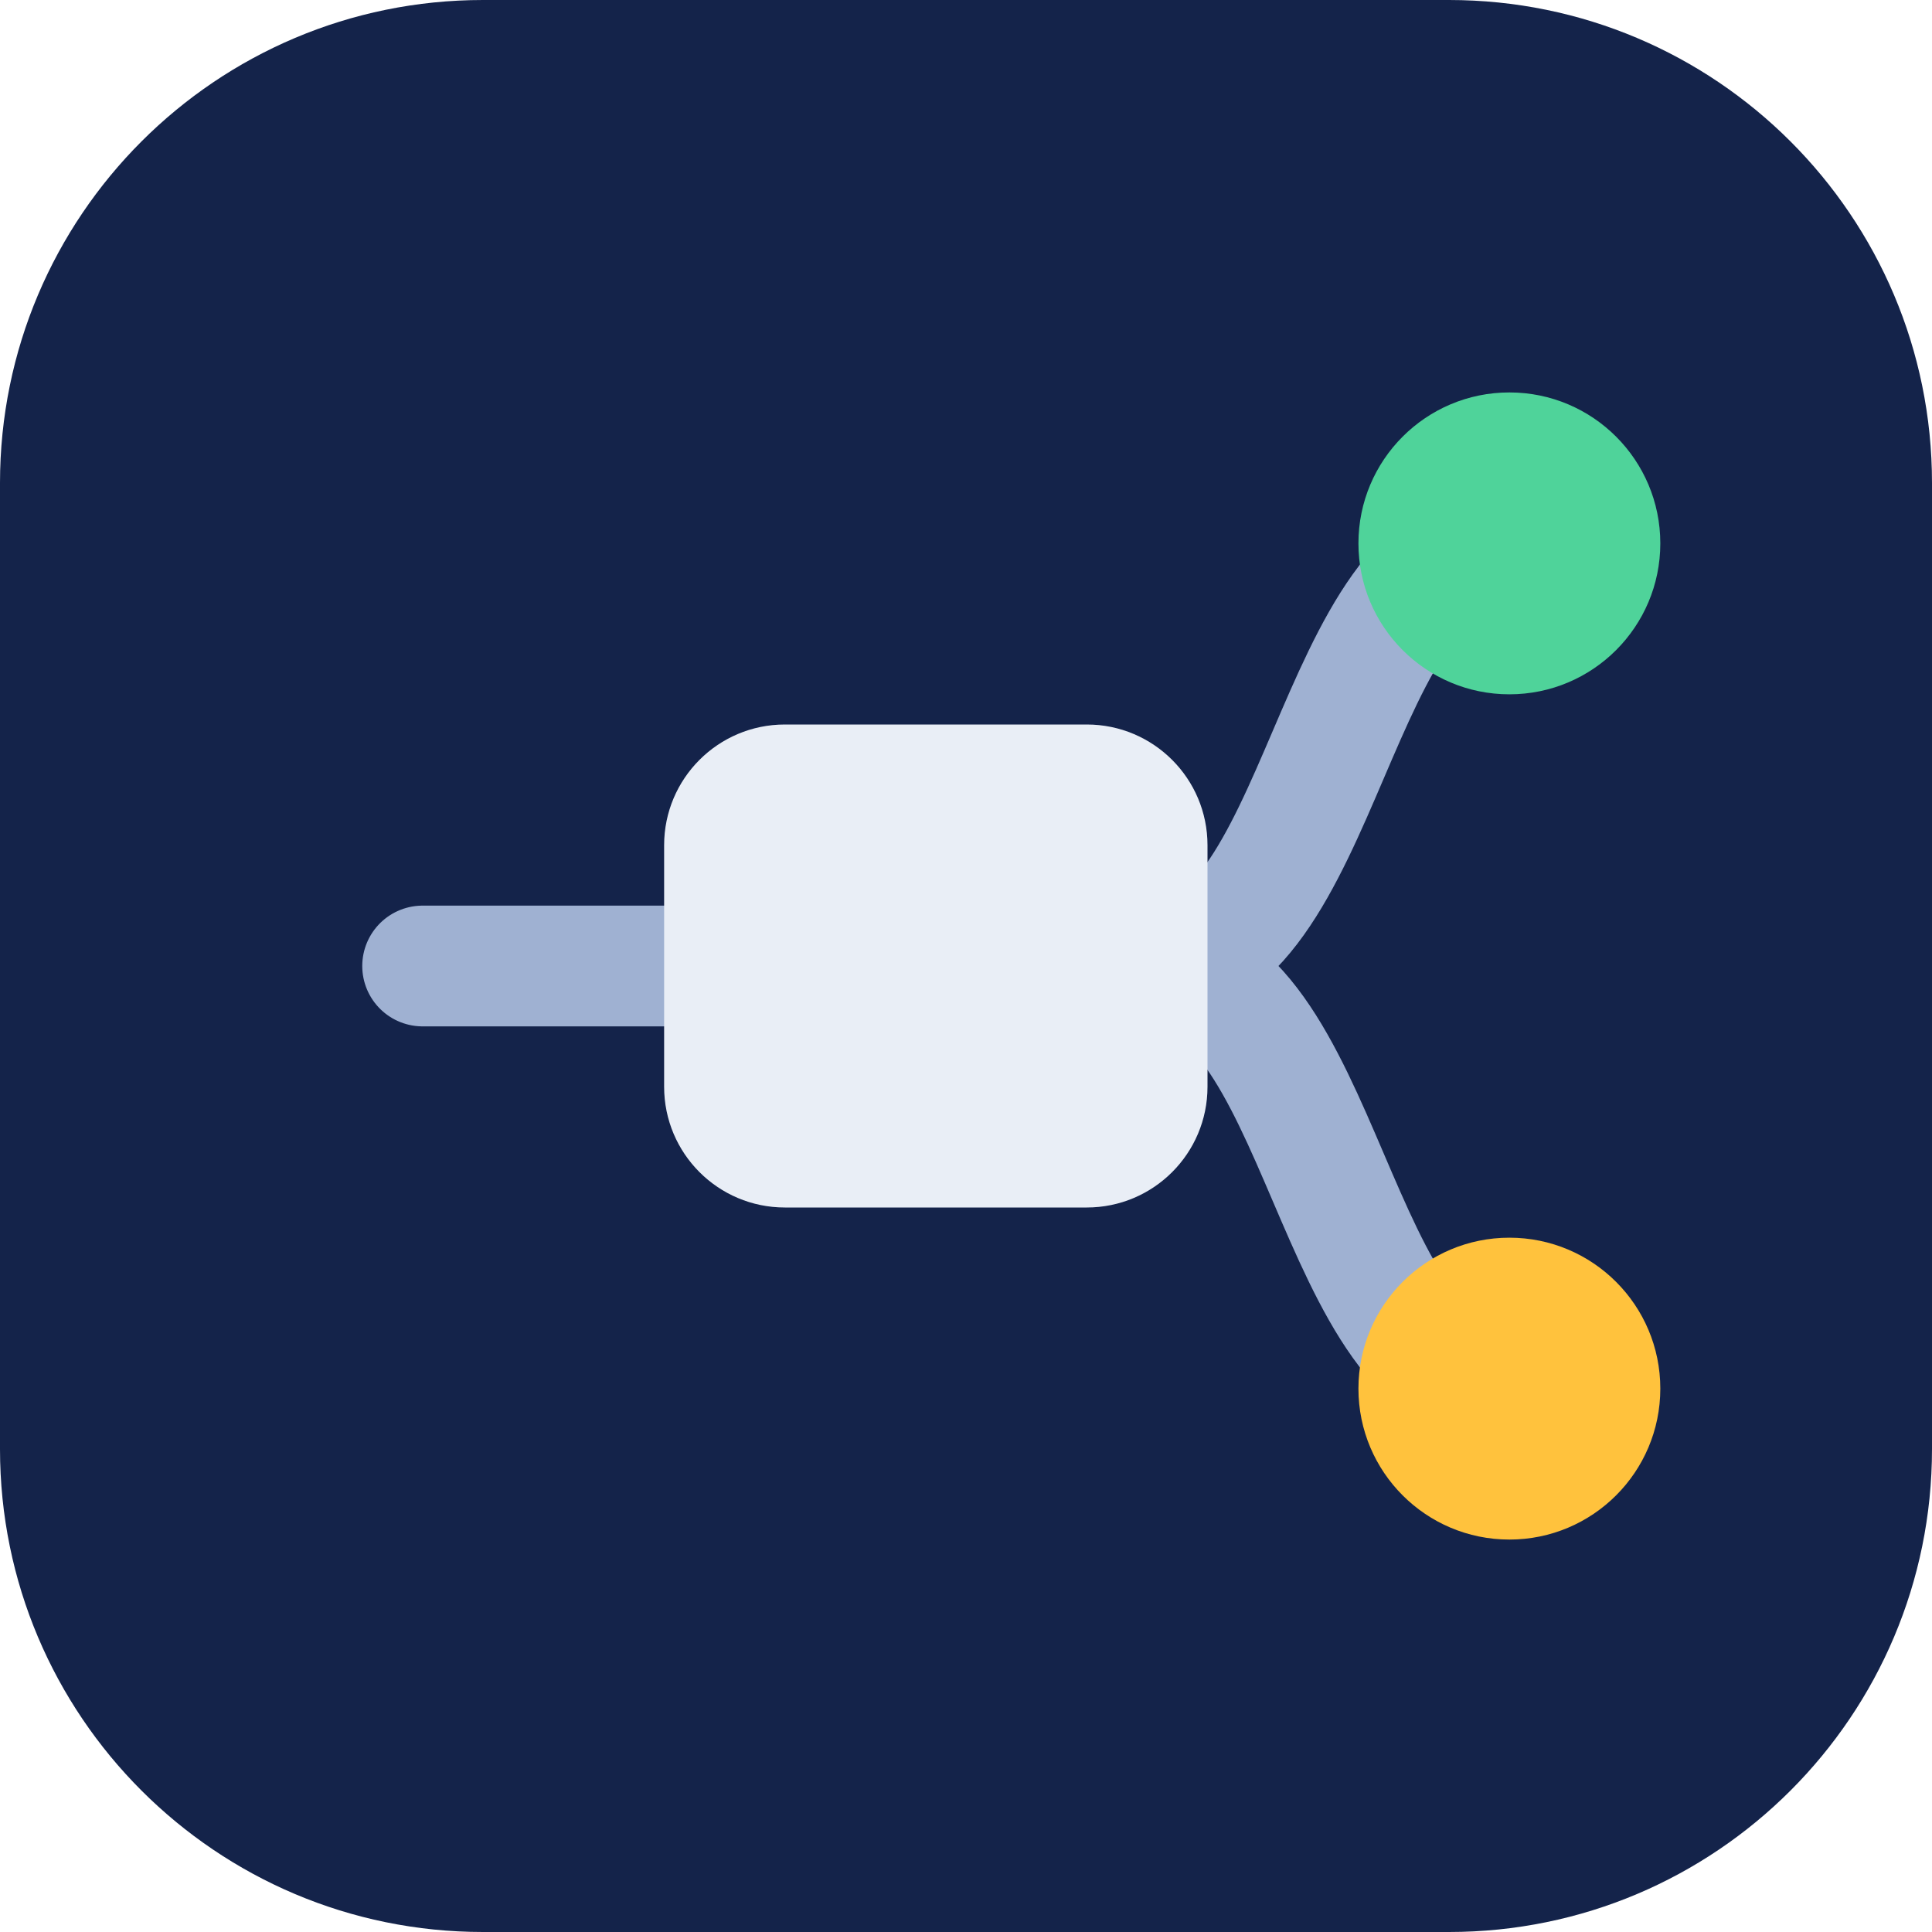
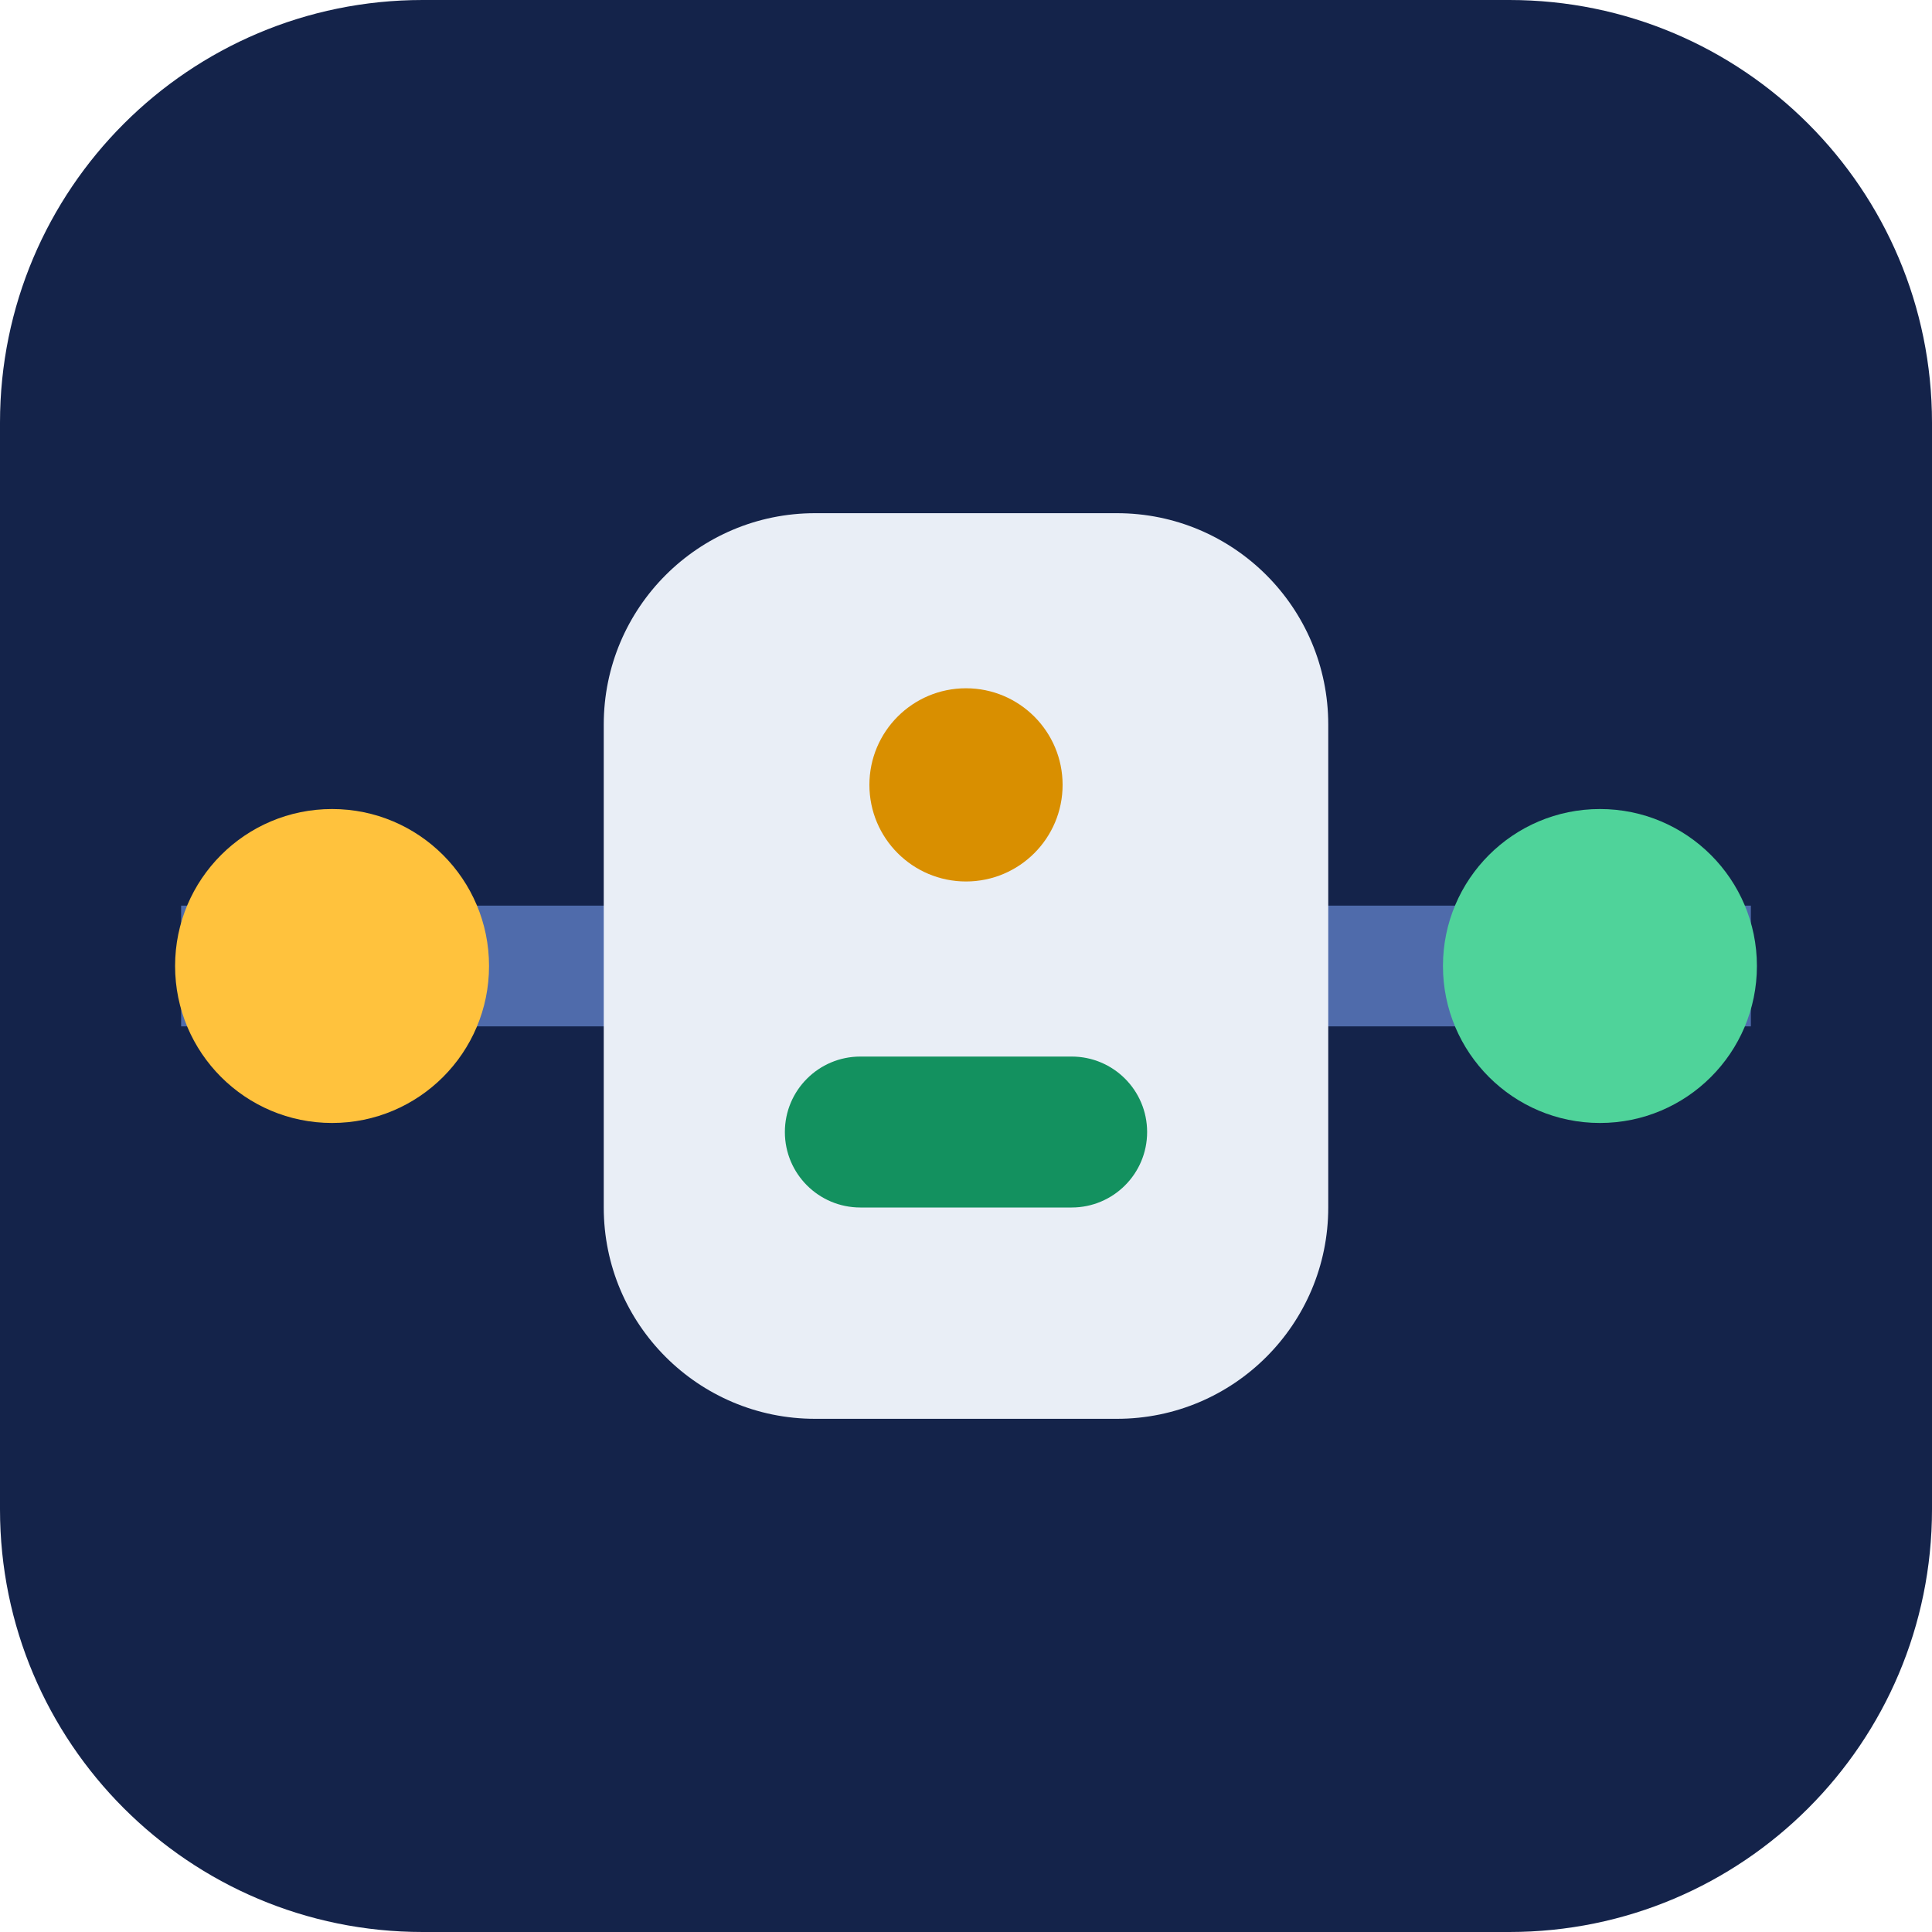
<svg xmlns="http://www.w3.org/2000/svg" viewBox="0 0 32 32">
-   <rect width="32" height="32" rx="8" fill="#14234a" />
-   <path d="M7 16h6m6 0c3 0 3-7 6-7m-6 7c3 0 3 7 6 7" stroke="#9fb1d2" stroke-width="2" fill="none" stroke-linecap="round" />
-   <rect x="11" y="12" width="9" height="8" rx="2" fill="#e9eef6" />
-   <circle cx="25" cy="9" r="2.5" fill="#4fd39a" />
-   <circle cx="25" cy="23" r="2.5" fill="#ffc23d" />
+   <rect width="32" height="32" rx="7" fill="#14234a" />
+   <path d="M3 16h26" stroke="#4f6bab" stroke-width="2" />
+   <rect x="10" y="8.5" width="12" height="15" rx="3.5" fill="#e9eef6" />
+   <rect x="13" y="17.5" width="6" height="2.5" rx="1.25" fill="#13915f" />
+   <circle cx="16" cy="13" r="1.6" fill="#d98f00" />
+   <circle cx="5.5" cy="16" r="2.6" fill="#ffc23d" />
+   <circle cx="26.5" cy="16" r="2.6" fill="#4fd39a" />
</svg>
